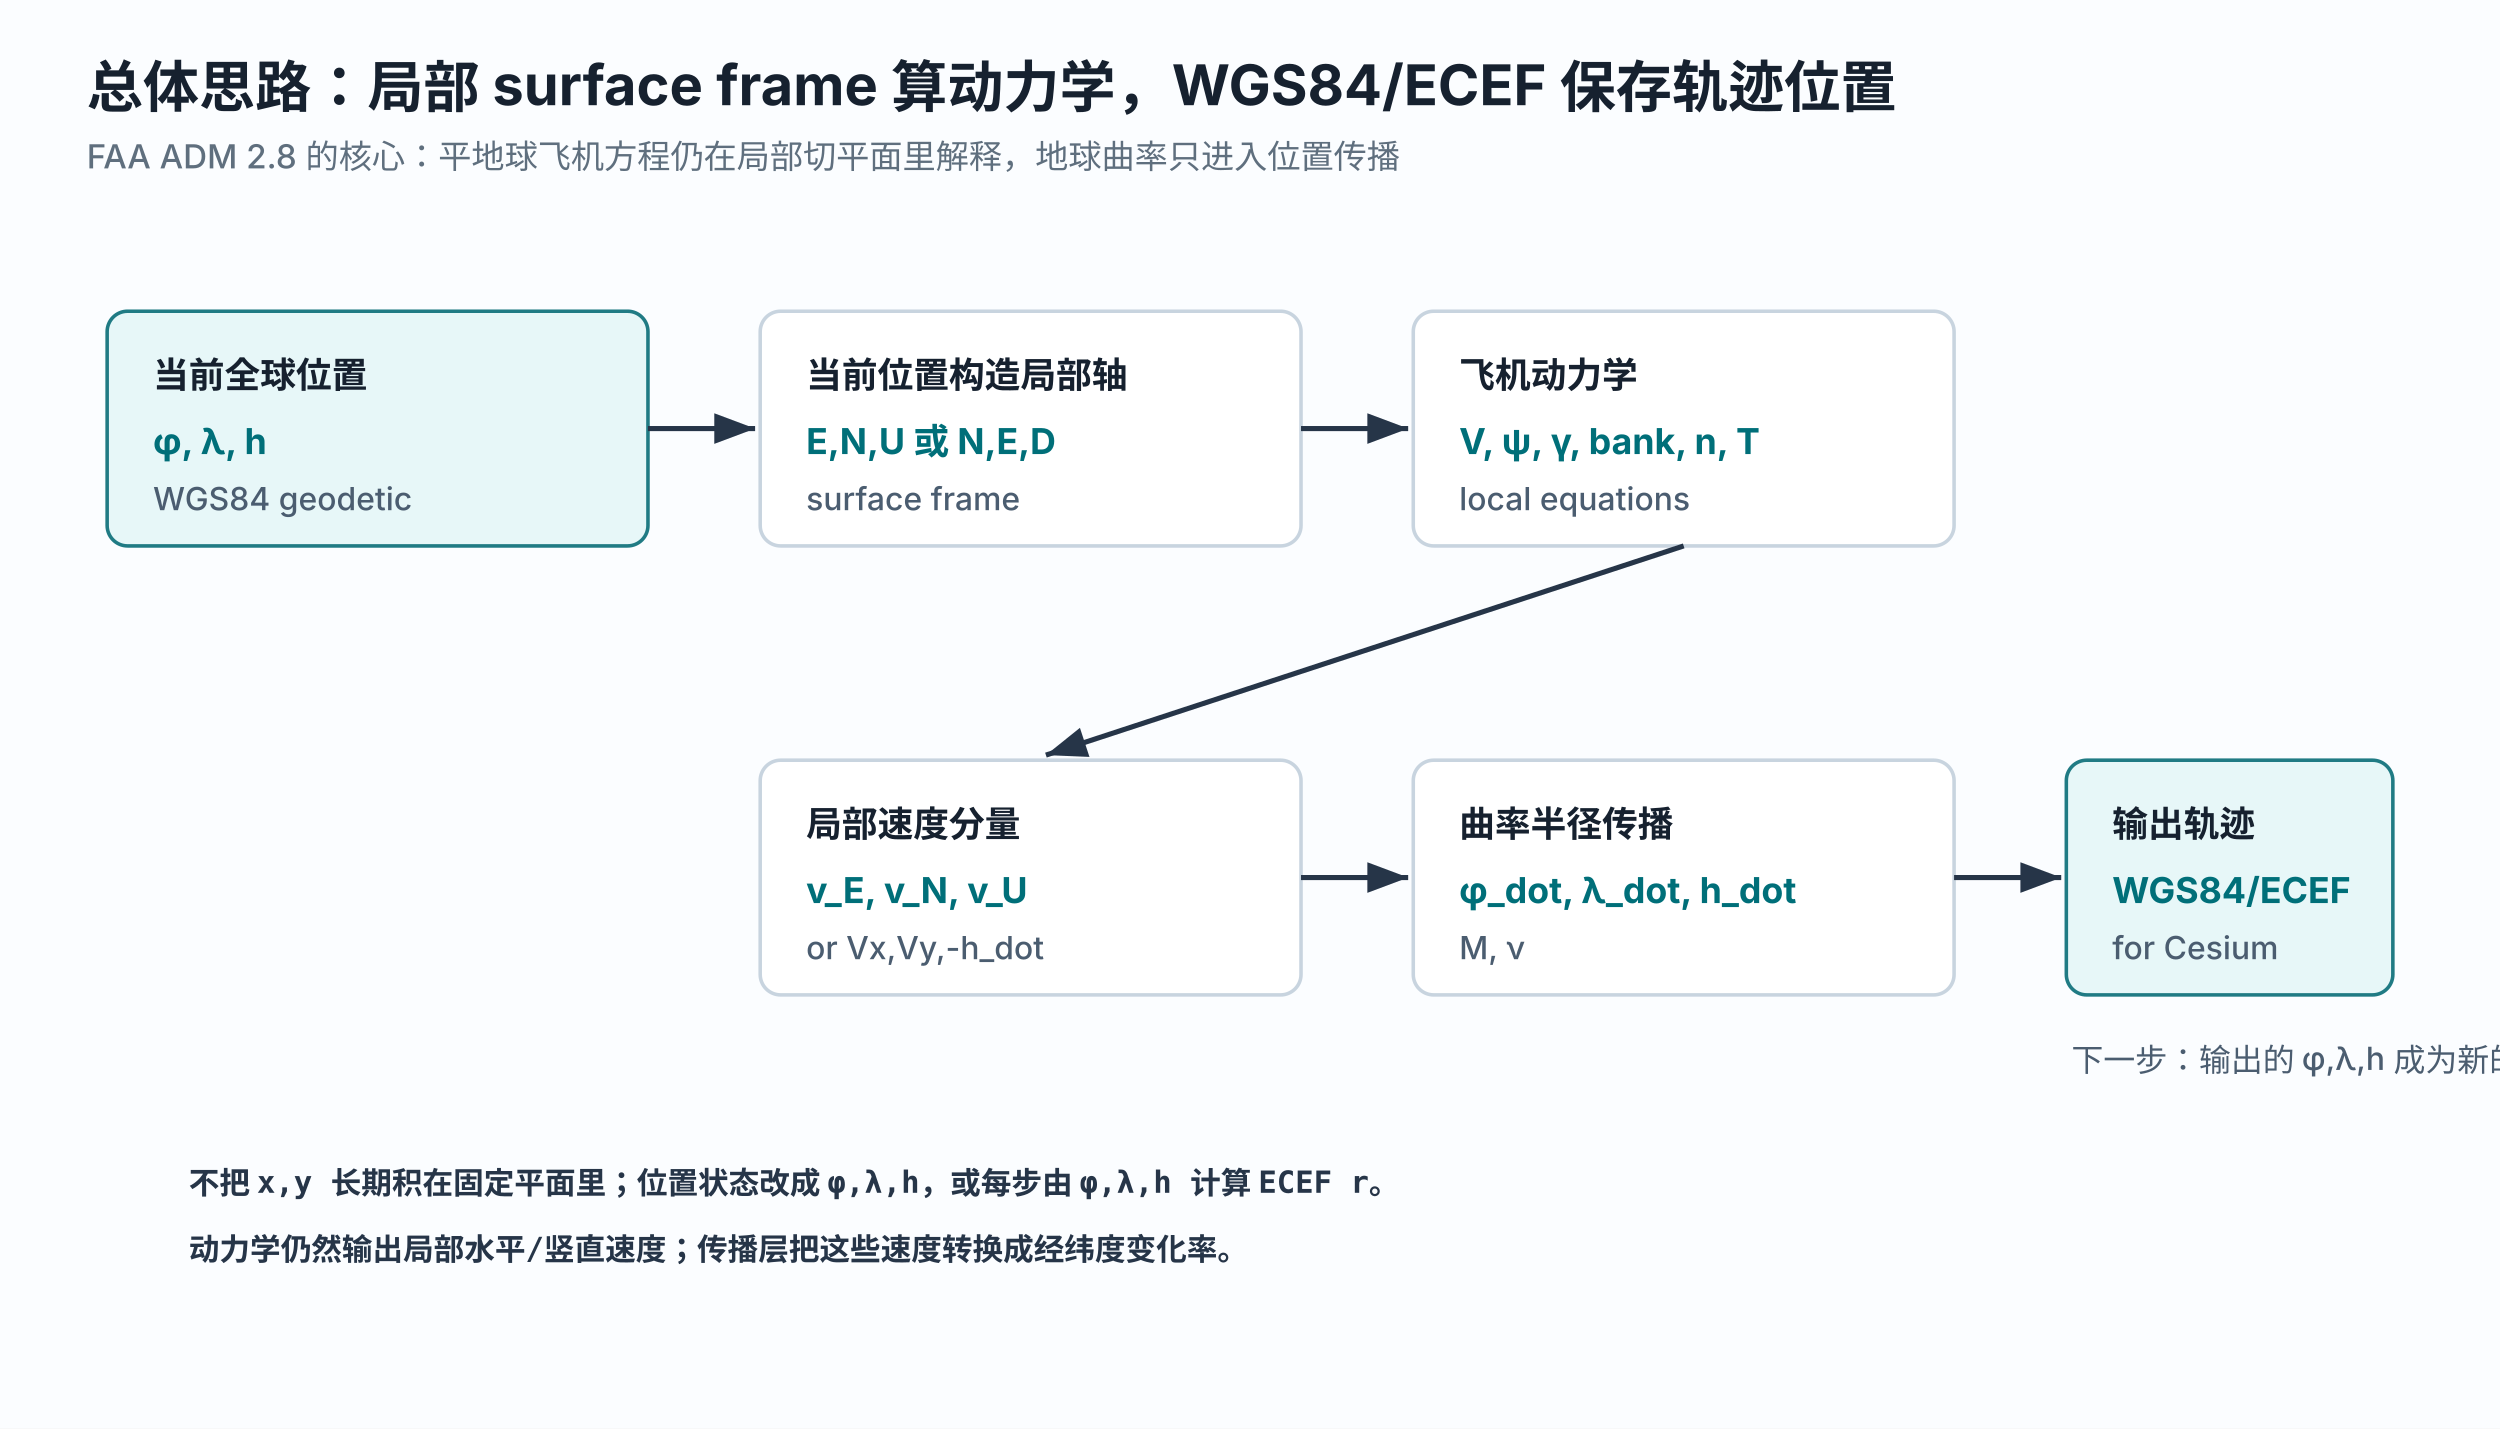
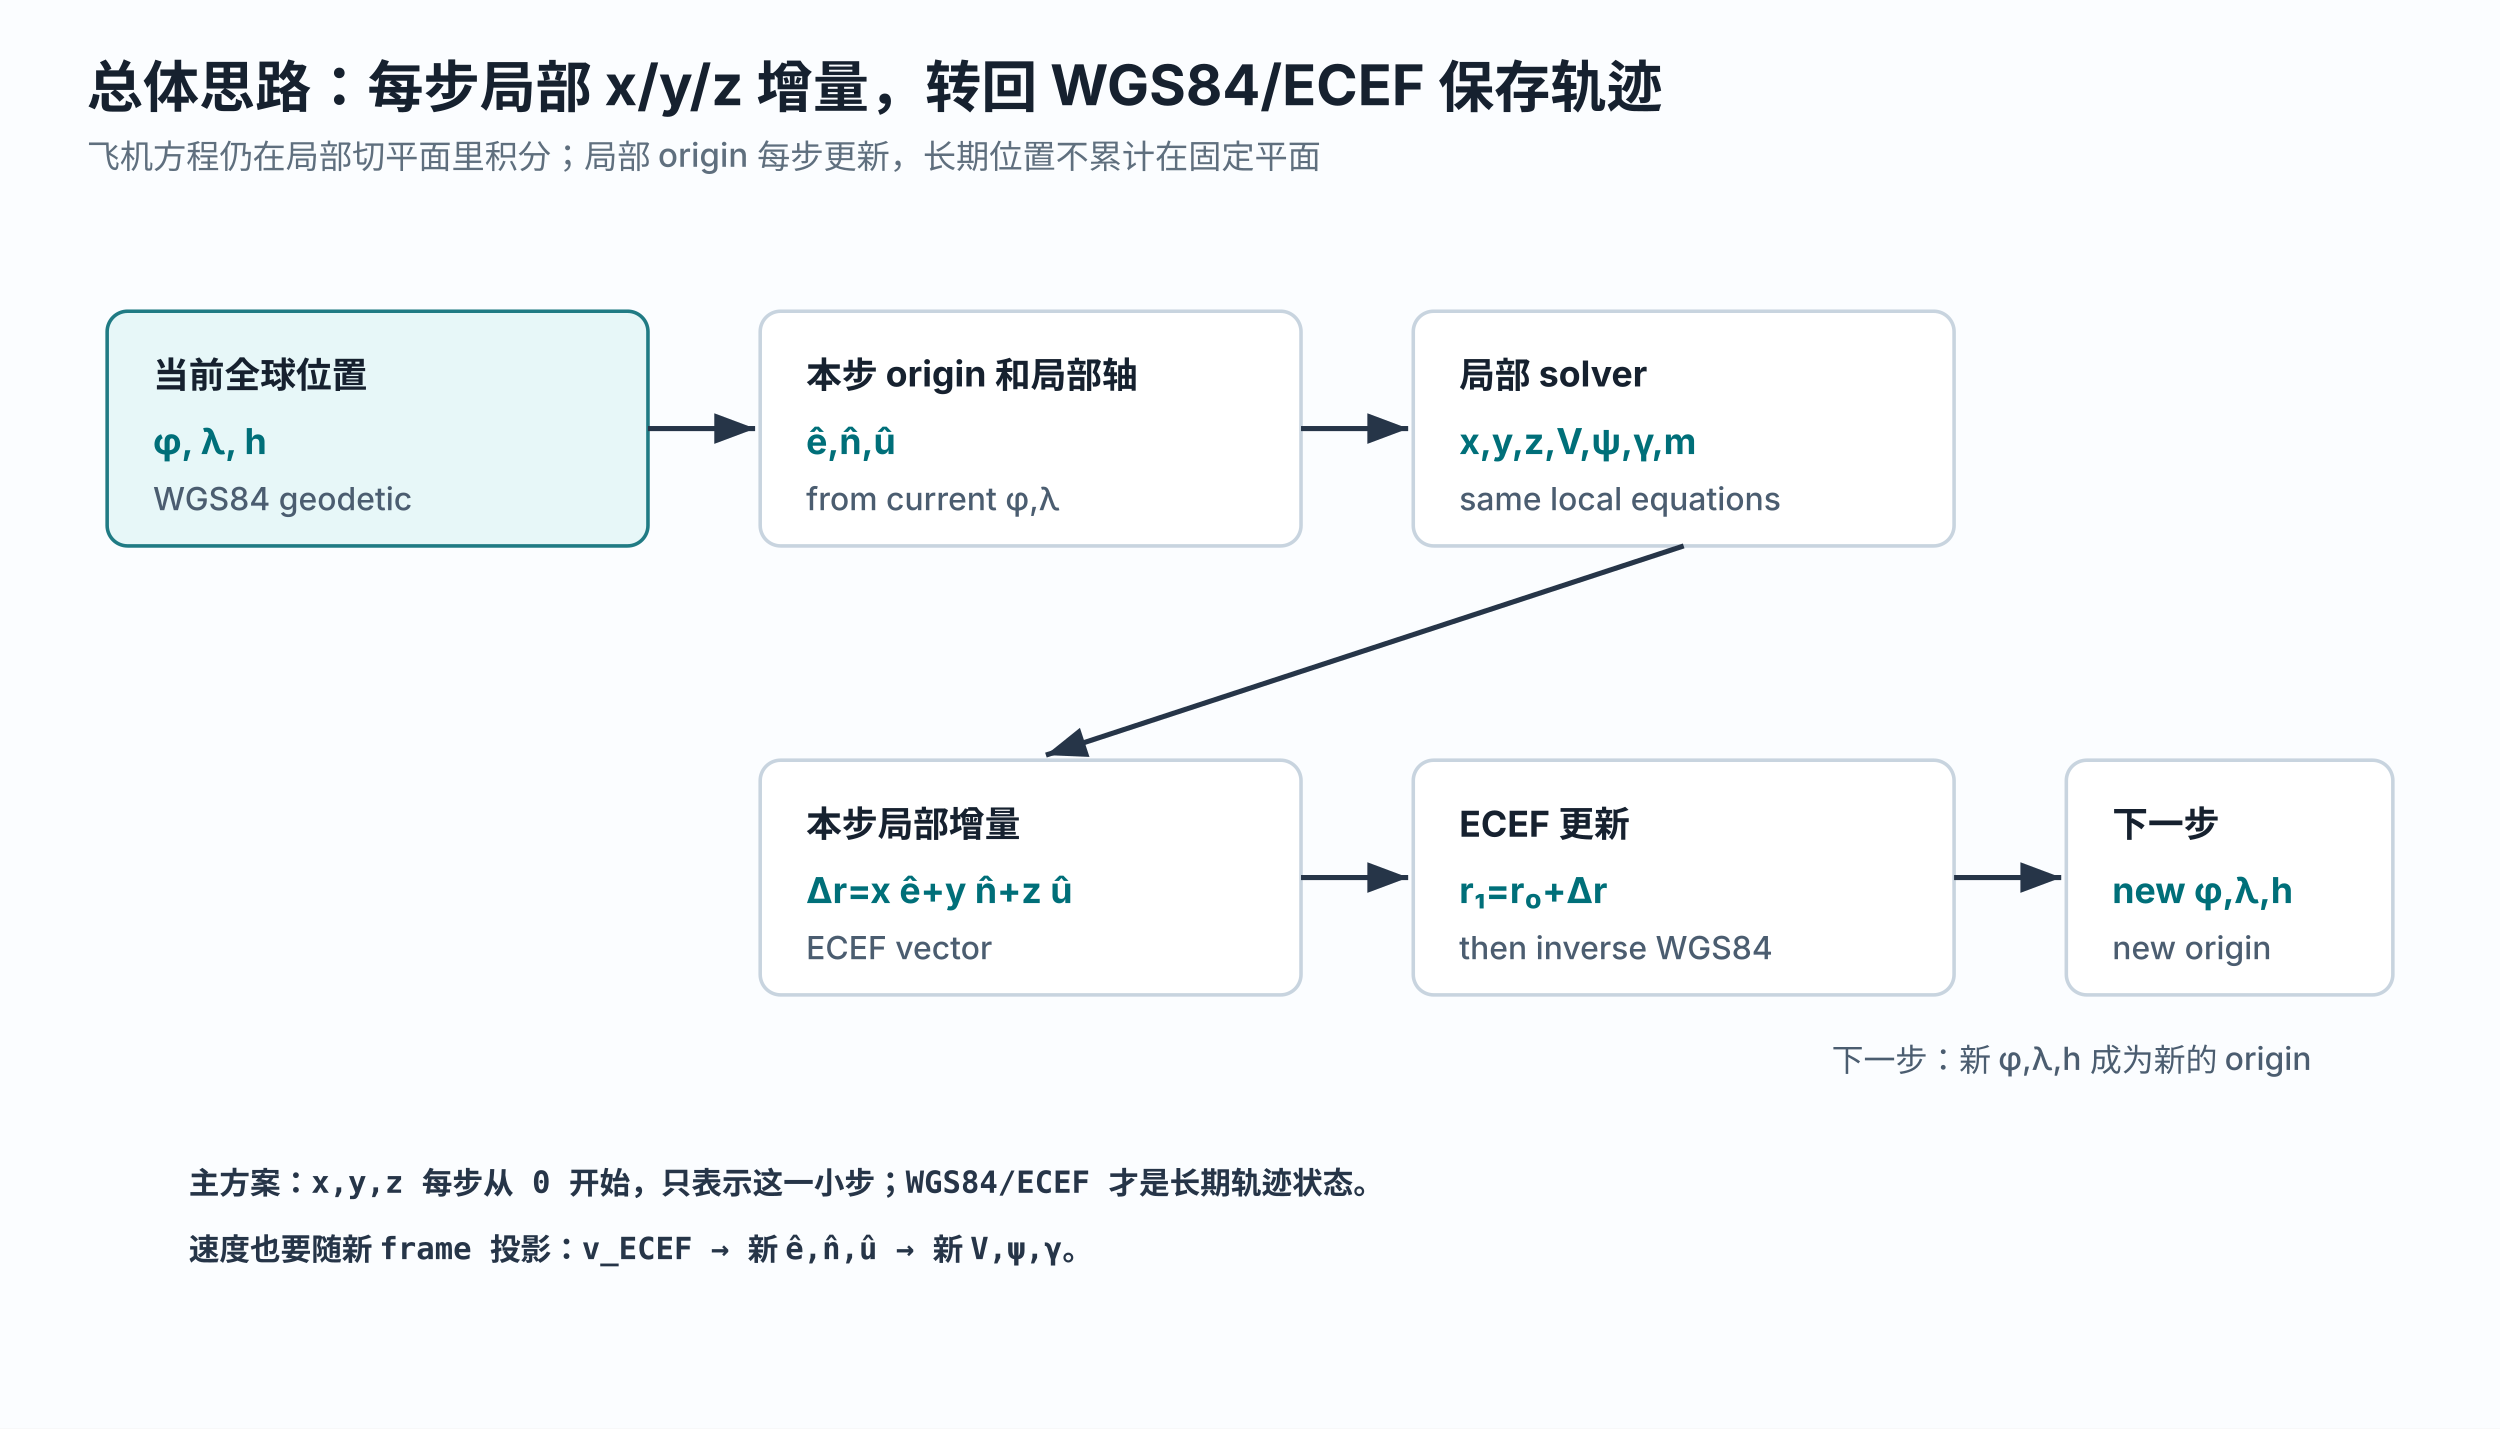
<svg xmlns="http://www.w3.org/2000/svg" viewBox="0 0 980 560" role="img" aria-labelledby="title">
  <defs>
    <marker id="arrow" markerWidth="10" markerHeight="10" refX="8" refY="3" orient="auto" markerUnits="strokeWidth">
      <path d="M0,0 L8,3 L0,6 Z" fill="#263548" />
    </marker>
  </defs>
  <style>
svg { background: linear-gradient(180deg, #fbfdff 0%, #f3f7fa 100%); }
.title { fill: #16212f; font: 700 22px -apple-system, BlinkMacSystemFont, "Segoe UI", sans-serif; }
.subtitle { fill: #5f6f7e; font: 500 13px -apple-system, BlinkMacSystemFont, "Segoe UI", sans-serif; }
.box { fill: white; stroke: #c8d4df; stroke-width: 1.4; }
.accent { fill: #e7f7f8; stroke: #207b84; stroke-width: 1.4; }
.warn { fill: #fff5e8; stroke: #c2712a; stroke-width: 1.4; }
.axis { stroke: #263548; stroke-width: 2.2; marker-end: url(#arrow); fill: none; }
.north { stroke: #2f62b7; stroke-width: 2.7; marker-end: url(#arrow); fill: none; }
.east { stroke: #007c89; stroke-width: 2.7; marker-end: url(#arrow); fill: none; }
.up { stroke: #9a4c10; stroke-width: 2.7; marker-end: url(#arrow); fill: none; }
.down { stroke: #8f3f71; stroke-width: 2.7; marker-end: url(#arrow); fill: none; stroke-dasharray: 7 5; }
.arrow { stroke: #263548; stroke-width: 2.0; marker-end: url(#arrow); fill: none; }
.helper { stroke: #8292a4; stroke-width: 1.4; stroke-dasharray: 6 5; fill: none; }
.surface { fill: #b65b13; stroke: white; stroke-width: 2.0; }
.point { fill: #007c89; stroke: white; stroke-width: 2.0; }
.label { fill: #16212f; font: 650 14px -apple-system, BlinkMacSystemFont, "Segoe UI", sans-serif; }
.small { fill: #4b5d70; font: 500 12.5px -apple-system, BlinkMacSystemFont, "Segoe UI", sans-serif; }
.teal { fill: #006f79; font: 650 14px -apple-system, BlinkMacSystemFont, "Segoe UI", sans-serif; }
.orange { fill: #9a4c10; font: 650 14px -apple-system, BlinkMacSystemFont, "Segoe UI", sans-serif; }
.indigo { fill: #314b99; font: 650 14px -apple-system, BlinkMacSystemFont, "Segoe UI", sans-serif; }
.magenta { fill: #8f3f71; font: 650 14px -apple-system, BlinkMacSystemFont, "Segoe UI", sans-serif; }
.formula { fill: #263548; font: 600 12px ui-monospace, SFMono-Regular, Menlo, Consolas, monospace; }
</style>
  <rect width="980" height="560" fill="#fbfdff" />
-   <text class="title" x="34" y="42">总体思路：局部 surface frame 算动力学，WGS84/ECEF 保存轨迹位置</text>
-   <text class="subtitle" x="34" y="66">FAA ADM 2.8 的核心：平地球飞机方程仍在局部切平面里解释，地球曲率只进入位置传播</text>
+   <text class="title" x="34" y="42">总体思路：每步局部 x/y/z 增量，转回 WGS84/ECEF 保存轨迹</text>
+   <text class="subtitle" x="34" y="66">飞机方程仍在局部切平面里积分；局部 origin 每步更新，长期位置不累计在固定平面</text>
  <rect class="accent" x="42" y="122" width="212" height="92" rx="8" />
  <text class="label" x="60" y="152">当前全球位置</text>
  <text class="teal" x="60" y="178">φ, λ, h</text>
  <text class="small" x="60" y="200">WGS84 geodetic</text>
  <rect class="box" x="298" y="122" width="212" height="92" rx="8" />
-   <text class="label" x="316" y="152">当前位置构造局部轴</text>
-   <text class="teal" x="316" y="178">E,N,U 或 N,E,D</text>
-   <text class="small" x="316" y="200">surface frame</text>
+   <text class="label" x="316" y="152">本步 origin 和局部轴</text>
+   <text class="teal" x="316" y="178">ê,n̂,û</text>
+   <text class="small" x="316" y="200">from current φ,λ</text>
  <rect class="box" x="554" y="122" width="212" height="92" rx="8" />
-   <text class="label" x="572" y="152">飞机动力学</text>
-   <text class="teal" x="572" y="178">V, ψ, γ, bank, n, T</text>
-   <text class="small" x="572" y="200">local equations</text>
+   <text class="label" x="572" y="152">局部 solver</text>
+   <text class="teal" x="572" y="178">x,y,z,V,ψ,γ,m</text>
+   <text class="small" x="572" y="200">same local equations</text>
  <rect class="box" x="298" y="298" width="212" height="92" rx="8" />
-   <text class="label" x="316" y="328">局部速度分量</text>
-   <text class="teal" x="316" y="354">v_E, v_N, v_U</text>
-   <text class="small" x="316" y="376">or Vx,Vy,-h_dot</text>
+   <text class="label" x="316" y="328">本步局部增量</text>
+   <text class="teal" x="316" y="354">Δr=x ê+y n̂+z û</text>
+   <text class="small" x="316" y="376">ECEF vector</text>
  <rect class="box" x="554" y="298" width="212" height="92" rx="8" />
-   <text class="label" x="572" y="328">曲率半径传播</text>
-   <text class="teal" x="572" y="354">φ_dot, λ_dot, h_dot</text>
-   <text class="small" x="572" y="376">M, ν</text>
-   <rect class="accent" x="810" y="298" width="128" height="92" rx="8" />
-   <text class="label" x="828" y="328">输出轨迹</text>
-   <text class="teal" x="828" y="354">WGS84/ECEF</text>
-   <text class="small" x="828" y="376">for Cesium</text>
+   <text class="label" x="572" y="328">ECEF 更新</text>
+   <text class="teal" x="572" y="354">r₁=r₀+Δr</text>
+   <text class="small" x="572" y="376">then inverse WGS84</text>
+   <rect class="box" x="810" y="298" width="128" height="92" rx="8" />
+   <text class="label" x="828" y="328">下一步</text>
+   <text class="teal" x="828" y="354">new φ,λ,h</text>
+   <text class="small" x="828" y="376">new origin</text>
  <path class="arrow" d="M254,168 L296,168" />
  <path class="arrow" d="M510,168 L552,168" />
  <path class="arrow" d="M660,214 L410,296" />
  <path class="arrow" d="M510,344 L552,344" />
  <path class="arrow" d="M766,344 L808,344" />
-   <text class="formula" x="74" y="468">不把 x,y 长期积在固定平面里；位置状态改成 φ,λ,h，或每步由 φ,λ,h 计算 ECEF r。</text>
-   <text class="formula" x="74" y="494">动力学仍然输出局部水平/竖直速度；传播层把这些速度转换成经纬度变化率。</text>
-   <text class="small" x="812" y="420">下一步：输出的 φ,λ,h 成为新的当前位置</text>
+   <text class="formula" x="74" y="468">主方案：x,y,z 每步从 0 开始，只表示这一小步；WGS84/ECEF 才是长期轨迹状态。</text>
+   <text class="formula" x="74" y="494">速度也要随新 frame 投影：v_ECEF → 新 ê,n̂,û → 新 V,ψ,γ。</text>
+   <text class="small" x="718" y="420">下一步：新 φ,λ,h 成为新的 origin</text>
</svg>
